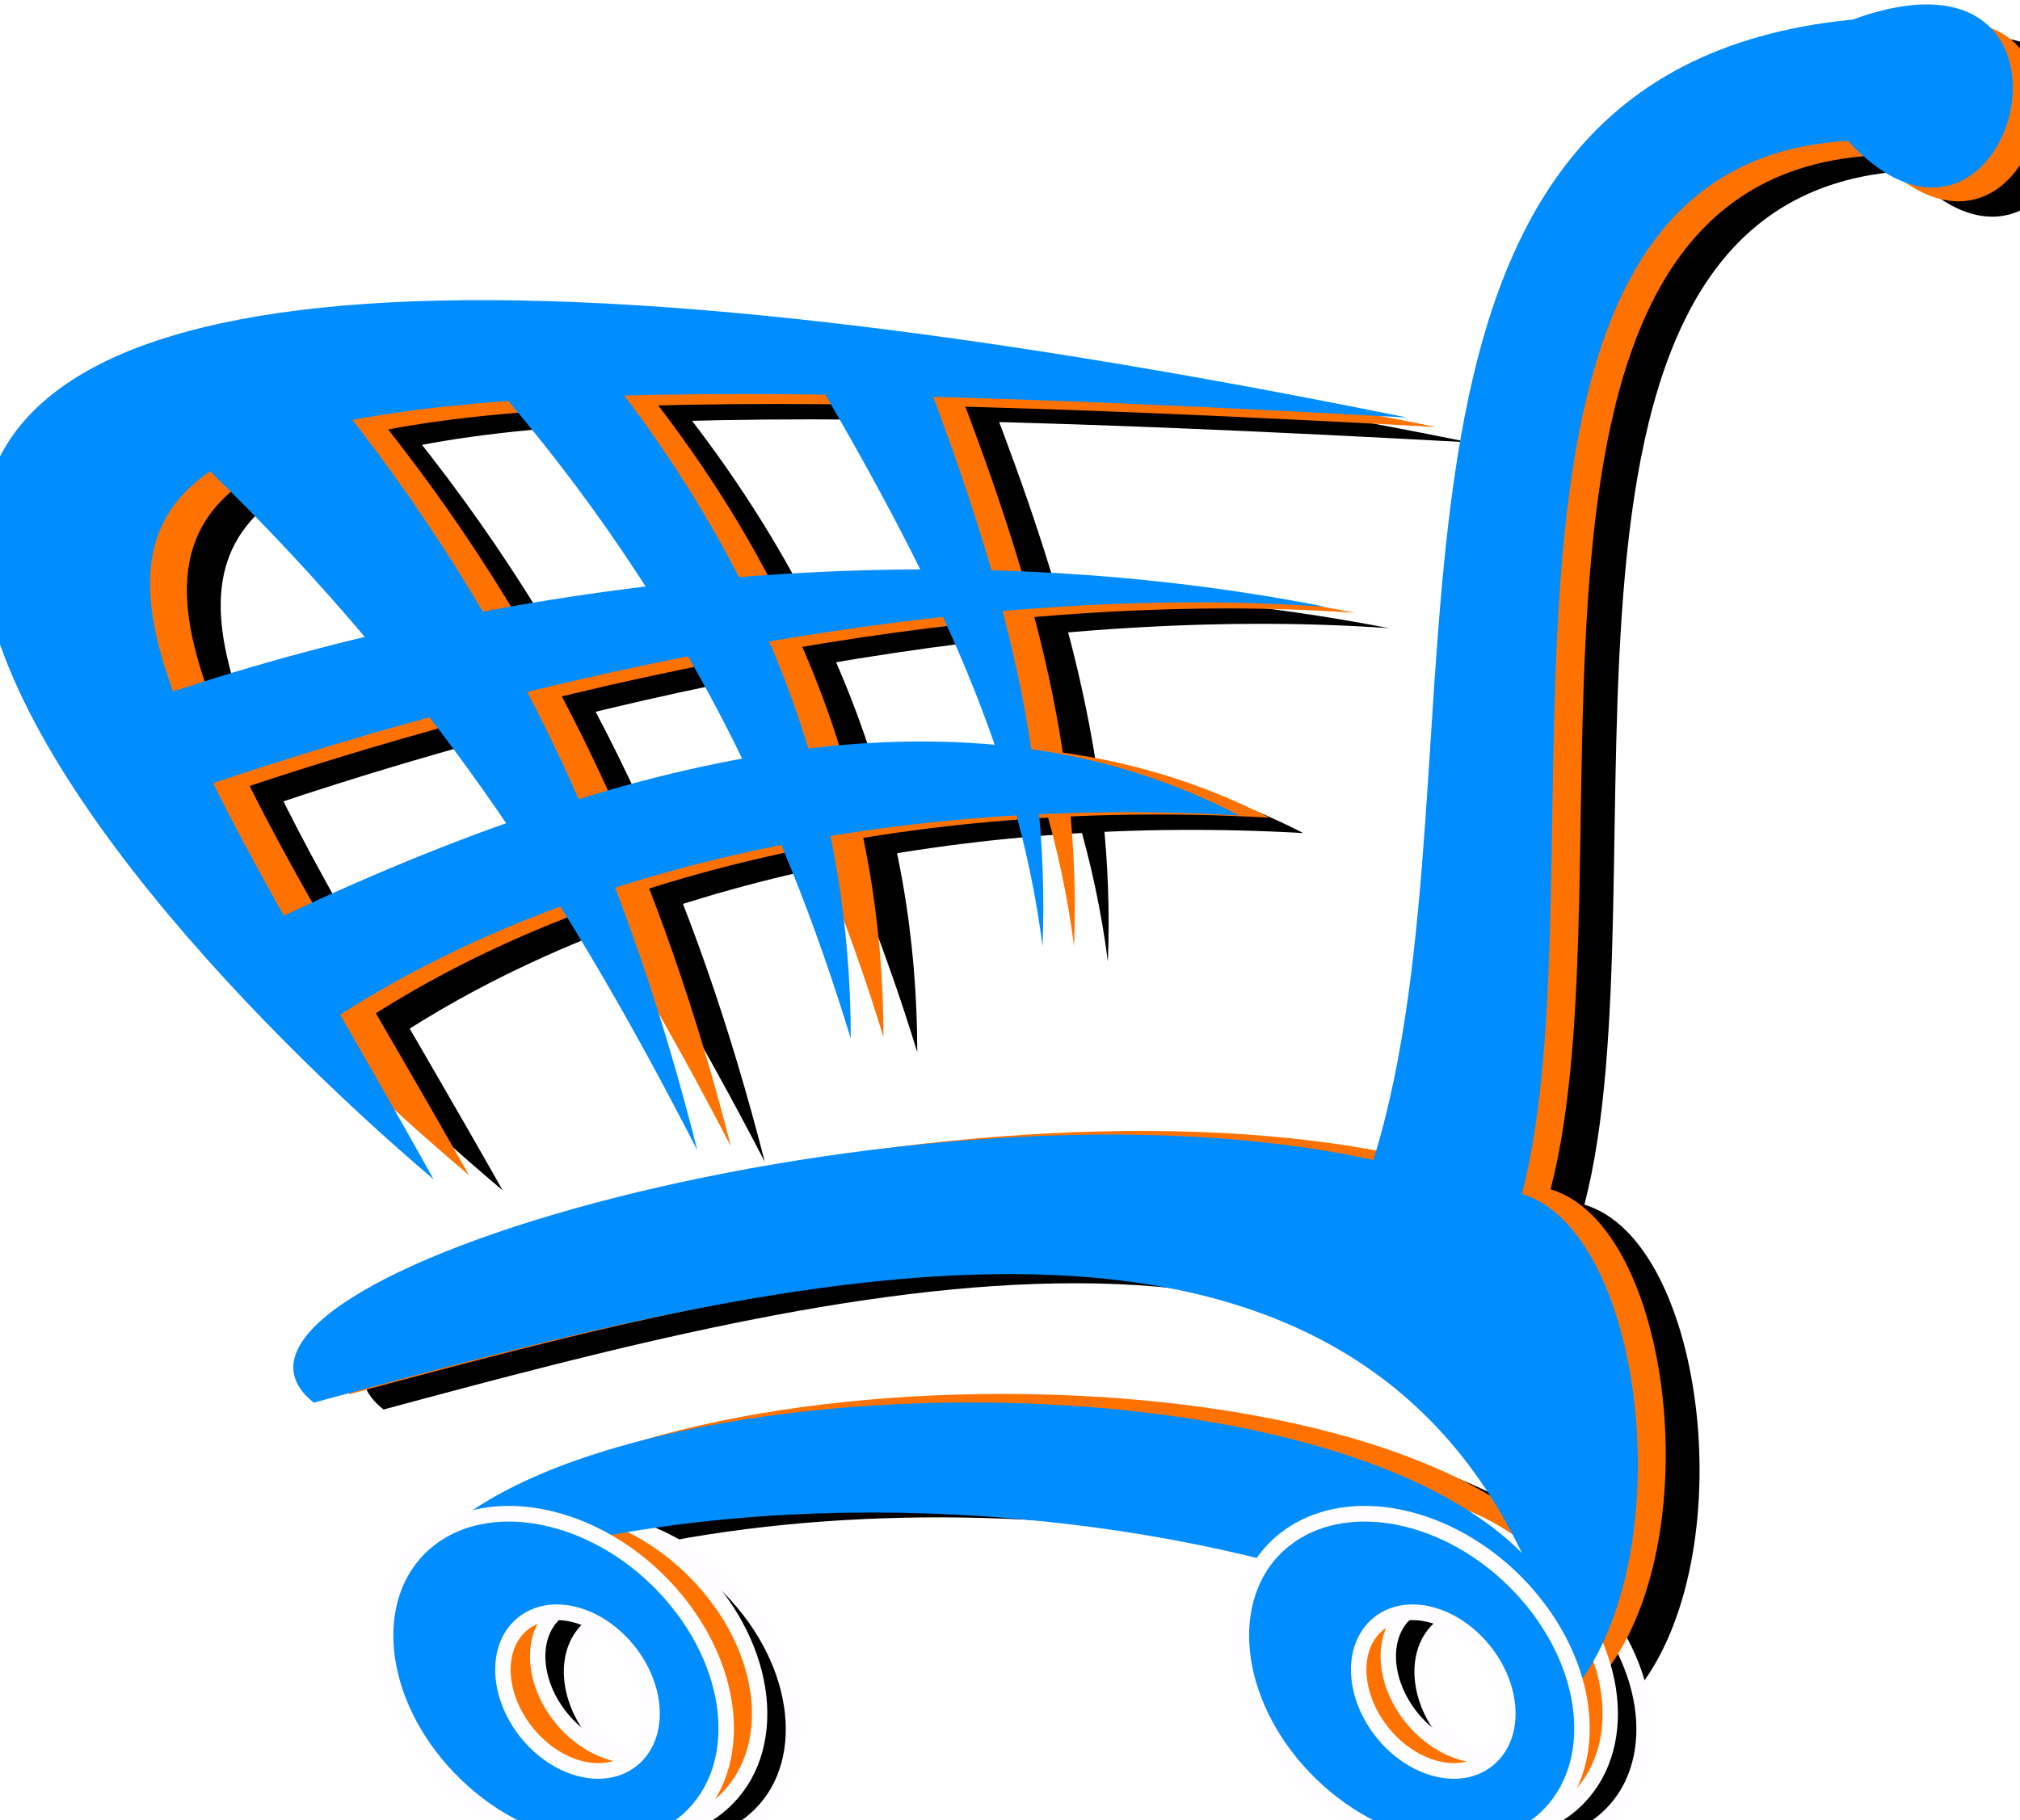
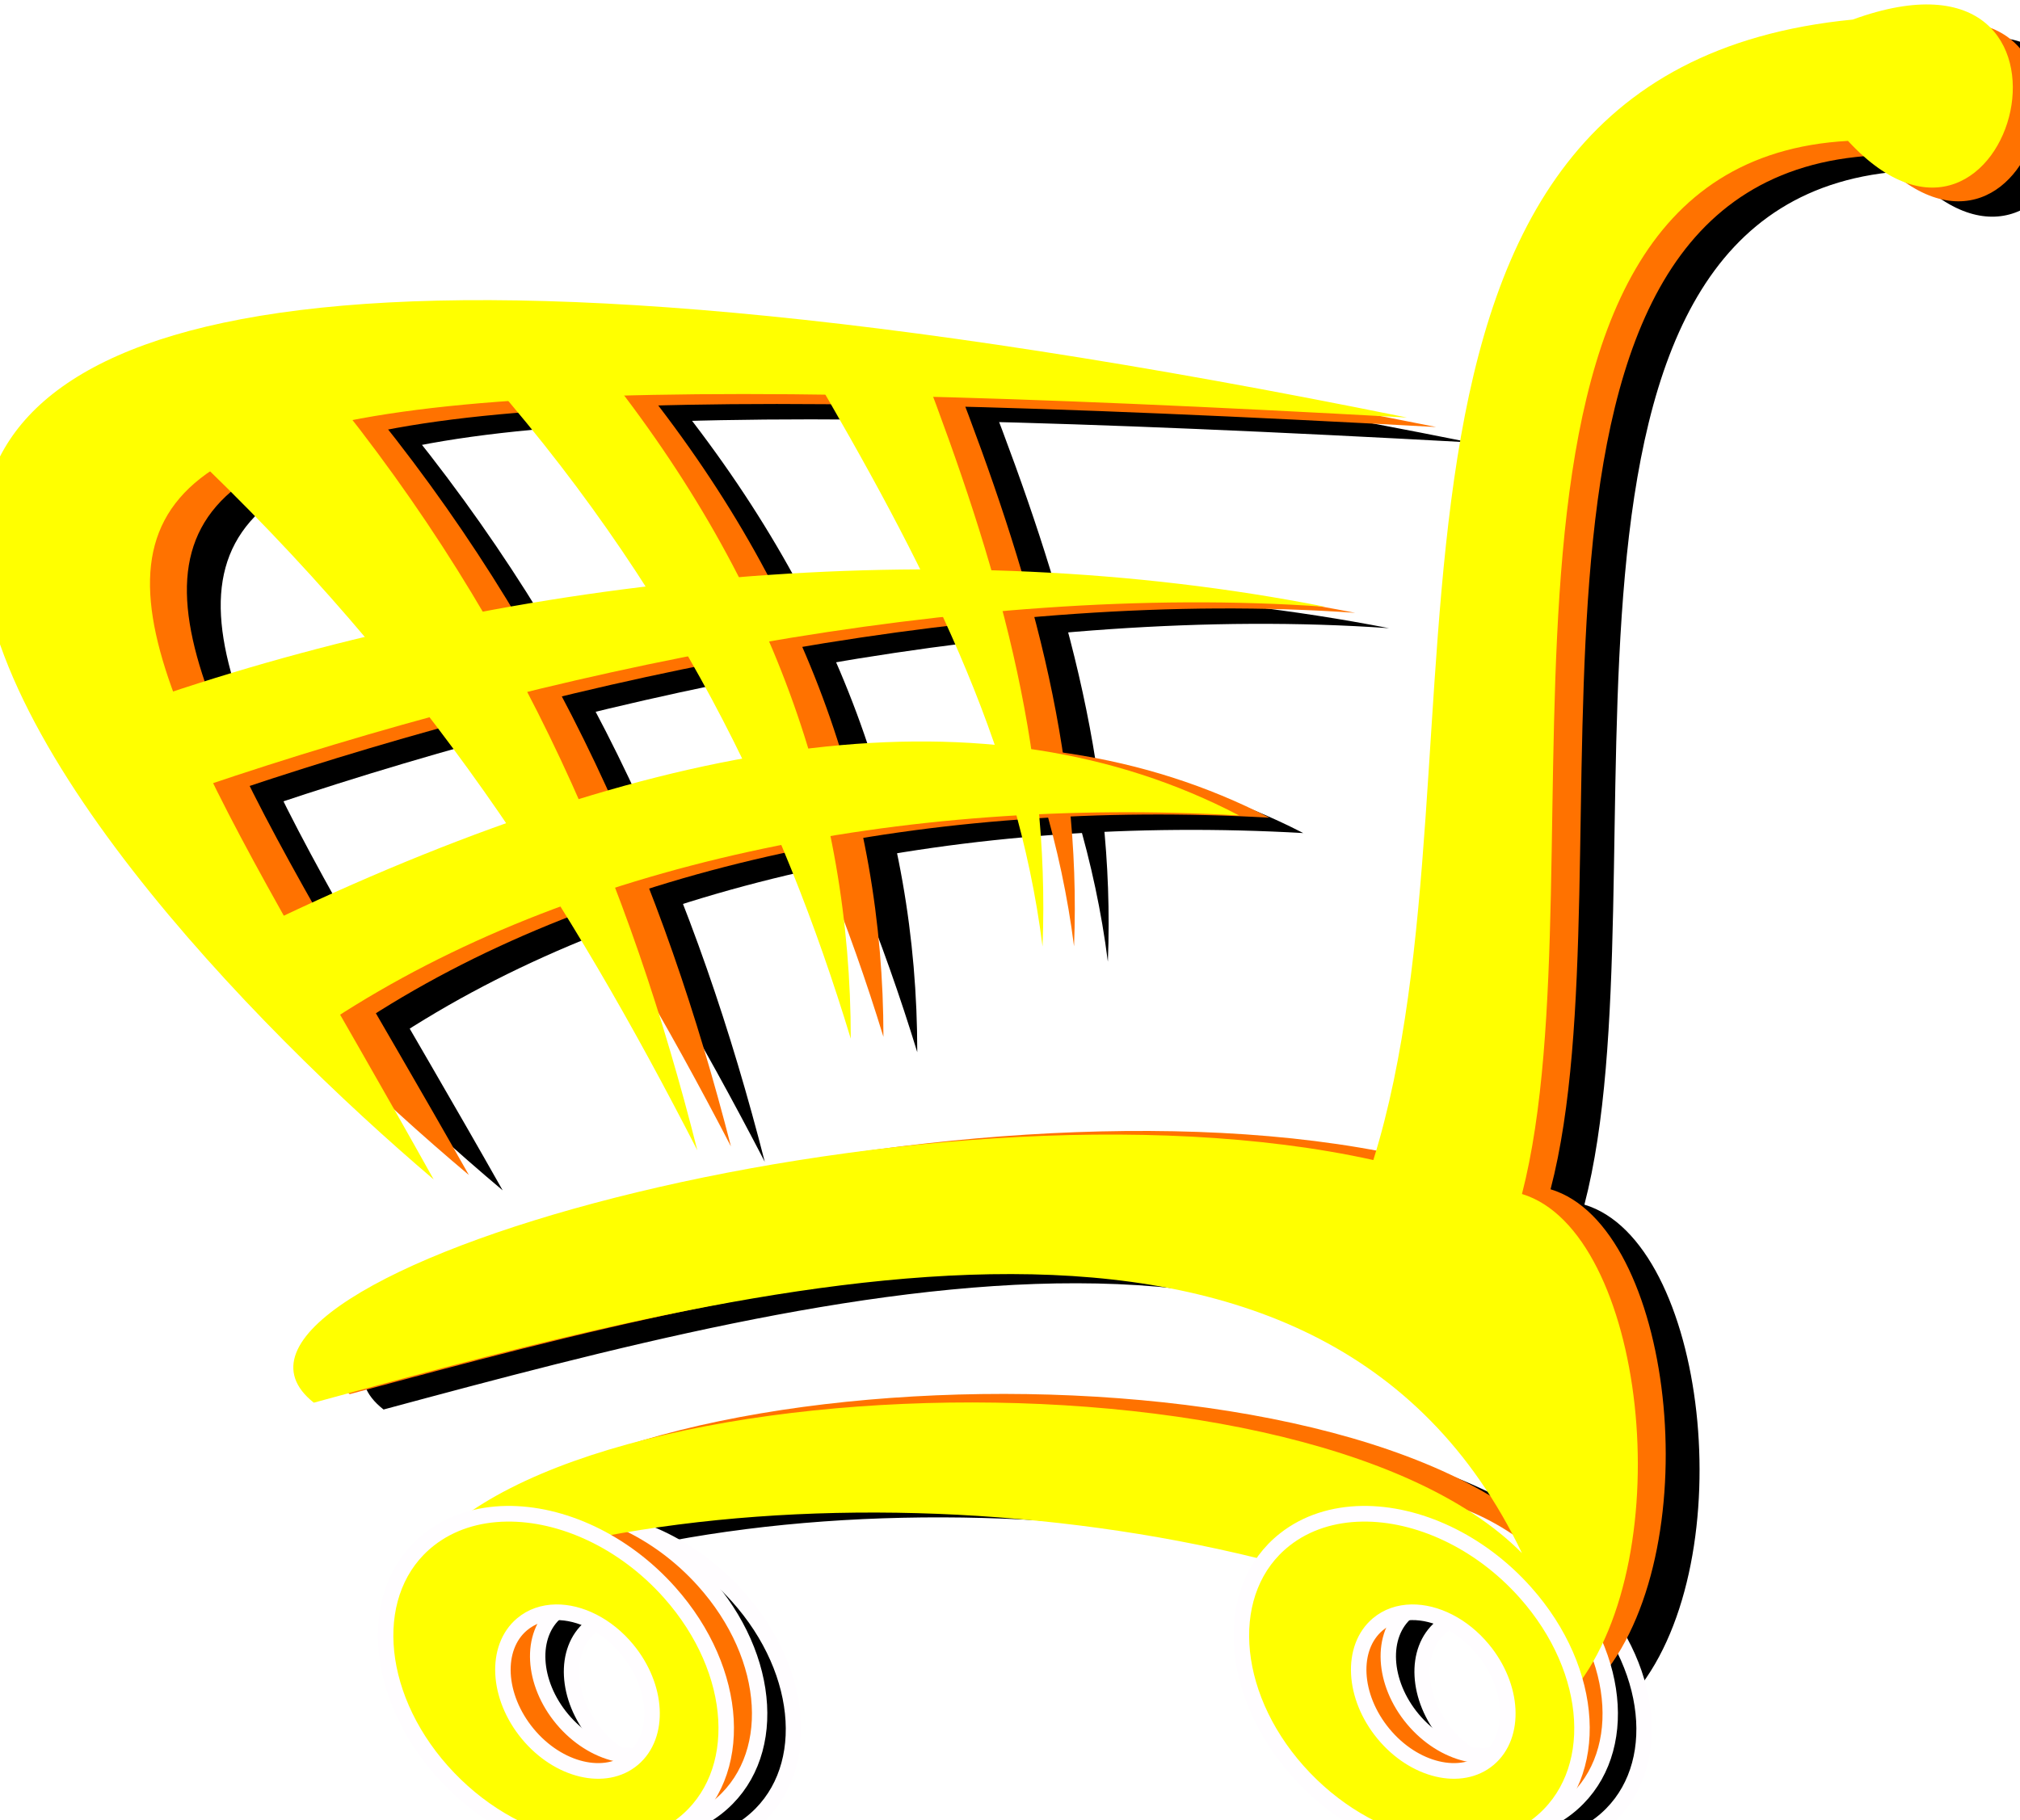
- <svg xmlns="http://www.w3.org/2000/svg" width="656.805" height="591.752">
-   <g>
-     <g id="svg_13">
-       <g id="svg_14" transform="matrix(0.547803,0,0,0.547803,165.303,314.126) ">
-         <path id="svg_15" fill="#000000" fill-rule="nonzero" stroke-width="30" stroke-linecap="round" stroke-linejoin="round" stroke-miterlimit="4" stroke-dashoffset="0" d="m-23.185,376.527c190.447,-82.024 519.488,-59.397 692.965,53.74c63.168,-78.253 41.484,-266.815 -31.113,-288.5c49.969,-191.39 -49.969,-600.569 192.333,-613.769c97.109,103.709 157.449,-126.336 2.828,-70.711c-319.583,30.77 -208.156,428.583 -282.843,664.68c-267.758,-58.454 -716.535,69.768 -625.082,141.421c265.872,-71.653 593.97,-157.449 712.764,87.681c-131.993,-131.993 -620.368,-108.423 -661.852,25.456z" />
-         <g id="svg_16" fill="#000000">
-           <path id="svg_17" fill="#000000" fill-rule="nonzero" stroke-width="30" stroke-linecap="round" stroke-linejoin="round" stroke-miterlimit="4" stroke-dashoffset="0" d="m-3.386,133.282c-212.132,-178.191 -690.585,-697.503 574.171,-444.063c-930.553,-50.912 -808.93,28.284 -574.171,444.063z" />
-           <path id="svg_18" fill="#000000" fill-rule="nonzero" stroke-width="30" stroke-linecap="round" stroke-linejoin="round" stroke-miterlimit="4" stroke-dashoffset="0" d="m-161.778,-149.561c207.418,-68.825 457.263,-95.224 684.48,-50.912c-214.018,-15.084 -461.977,37.713 -661.852,104.652c-7.543,-17.913 -15.085,-35.826 -22.628,-53.74l0,0z" />
-           <path id="svg_19" fill="#000000" fill-rule="nonzero" stroke-width="30" stroke-linecap="round" stroke-linejoin="round" stroke-miterlimit="4" stroke-dashoffset="0" d="m-93.895,-19.453c10.371,19.799 20.742,39.598 31.113,59.397c140.478,-90.51 334.698,-130.108 534.573,-118.794c-148.021,-76.368 -335.64,-48.083 -565.685,59.397l0,0z" />
-           <path id="svg_20" fill="#000000" fill-rule="nonzero" stroke-width="30" stroke-linecap="round" stroke-linejoin="round" stroke-miterlimit="4" stroke-dashoffset="0" d="m-150.464,-293.811c27.342,-12.256 54.683,-24.513 82.025,-36.769c118.794,143.307 181.019,292.271 220.617,446.891c-75.425,-145.192 -159.335,-276.243 -302.642,-410.122l0,0z" />
-           <path id="svg_21" fill="#000000" fill-rule="nonzero" stroke-width="30" stroke-linecap="round" stroke-linejoin="round" stroke-miterlimit="4" stroke-dashoffset="0" d="m19.242,-344.722c23.57,-0.943 47.14,-1.886 70.711,-2.829c107.481,130.108 152.735,263.044 152.735,398.808c-40.54,-131.993 -103.709,-263.986 -223.445,-395.979l0,0z" />
-           <path id="svg_22" fill="#000000" fill-rule="nonzero" stroke-width="30" stroke-linecap="round" stroke-linejoin="round" stroke-miterlimit="4" stroke-dashoffset="0" d="m217.232,-341.894c22.627,0.943 45.255,1.886 67.882,2.828c43.369,112.194 75.425,218.732 70.711,336.583c-15.085,-118.794 -69.768,-223.446 -138.593,-339.411z" />
-         </g>
-         <path id="svg_23" fill="#000000" fill-rule="nonzero" stroke="#fffdff" stroke-width="9.127" stroke-linecap="round" stroke-linejoin="round" stroke-miterlimit="4" stroke-dashoffset="0" d="m39.55,328.132c-17.018,0.244 -32.895,5.086 -45.625,14.968c-37.032,28.749 -33.575,89.261 7.719,135.094c41.294,45.833 104.875,59.717 141.906,30.969c37.032,-28.748 33.576,-89.292 -7.718,-135.125c-27.099,-30.078 -63.792,-46.372 -96.282,-45.906l0,0zm29.125,57.406c14.227,-0.22 30.29,7.499 42.157,21.687c18.082,21.622 19.622,50.157 3.406,63.719c-16.216,13.562 -44.074,7.028 -62.156,-14.594c-18.082,-21.621 -19.591,-50.188 -3.375,-63.75c5.574,-4.661 12.517,-6.947 19.969,-7.062z" />
-         <path id="svg_24" fill="#000000" fill-rule="nonzero" stroke="#fffdff" stroke-width="9.127" stroke-linecap="round" stroke-linejoin="round" stroke-miterlimit="4" stroke-dashoffset="0" d="m544.426,328.132c-17.018,0.244 -32.895,5.086 -45.625,14.969c-37.032,28.748 -33.575,89.261 7.719,135.094c41.294,45.833 104.875,59.717 141.906,30.969c37.032,-28.749 33.575,-89.292 -7.719,-135.125c-27.099,-30.078 -63.792,-46.372 -96.281,-45.906zm29.125,57.406c14.227,-0.22 30.29,7.499 42.156,21.688c18.082,21.621 19.622,50.157 3.406,63.719c-16.216,13.562 -44.074,7.027 -62.156,-14.594c-18.082,-21.621 -19.591,-50.188 -3.375,-63.75c5.574,-4.662 12.517,-6.948 19.969,-7.062z" />
+ <svg xmlns="http://www.w3.org/2000/svg" width="656.805" height="591.752" version="1.1" id="svg907">
+   <defs id="defs911" />
+   <g id="svg_13">
+     <g transform="matrix(0.547803,0,0,0.547803,165.303,314.126)" id="svg_14">
+       <path style="fill:#000000;fill-rule:nonzero;stroke-width:30;stroke-linecap:round;stroke-linejoin:round;stroke-miterlimit:4;stroke-dashoffset:0" d="m -23.185,376.527 c 190.447,-82.024 519.488,-59.397 692.965,53.74 63.168,-78.253 41.484,-266.815 -31.113,-288.5 49.969,-191.39 -49.969,-600.569 192.333,-613.769 97.109,103.709 157.449,-126.336 2.828,-70.711 -319.583,30.77 -208.156,428.583 -282.843,664.68 C 283.228,63.514 -165.549,191.736 -74.096,263.389 191.776,191.736 519.873,105.94 638.667,351.071 506.674,219.077 18.299,242.648 -23.185,376.527 Z" stroke-miterlimit="4" id="svg_15" />
+       <g style="fill:#000000" id="svg_16">
+         <path style="fill:#000000;fill-rule:nonzero;stroke-width:30;stroke-linecap:round;stroke-linejoin:round;stroke-miterlimit:4;stroke-dashoffset:0" d="m -3.386,133.282 c -212.132,-178.191 -690.585,-697.503 574.171,-444.063 -930.553,-50.912 -808.93,28.284 -574.171,444.063 z" stroke-miterlimit="4" id="svg_17" />
+         <path style="fill:#000000;fill-rule:nonzero;stroke-width:30;stroke-linecap:round;stroke-linejoin:round;stroke-miterlimit:4;stroke-dashoffset:0" d="m -161.778,-149.561 c 207.418,-68.825 457.263,-95.224 684.48,-50.912 -214.018,-15.084 -461.977,37.713 -661.852,104.652 -7.543,-17.913 -15.085,-35.826 -22.628,-53.74 z" stroke-miterlimit="4" id="svg_18" />
+         <path style="fill:#000000;fill-rule:nonzero;stroke-width:30;stroke-linecap:round;stroke-linejoin:round;stroke-miterlimit:4;stroke-dashoffset:0" d="m -93.895,-19.453 c 10.371,19.799 20.742,39.598 31.113,59.397 140.478,-90.51 334.698,-130.108 534.573,-118.794 -148.021,-76.368 -335.64,-48.083 -565.685,59.397 z" stroke-miterlimit="4" id="svg_19" />
+         <path style="fill:#000000;fill-rule:nonzero;stroke-width:30;stroke-linecap:round;stroke-linejoin:round;stroke-miterlimit:4;stroke-dashoffset:0" d="m -150.464,-293.811 c 27.342,-12.256 54.683,-24.513 82.025,-36.769 C 50.354,-187.273 112.58,-38.309 152.178,116.311 76.753,-28.881 -7.157,-159.932 -150.464,-293.811 Z" stroke-miterlimit="4" id="svg_20" />
+         <path style="fill:#000000;fill-rule:nonzero;stroke-width:30;stroke-linecap:round;stroke-linejoin:round;stroke-miterlimit:4;stroke-dashoffset:0" d="M 19.242,-344.722 C 42.812,-345.665 66.382,-346.608 89.952,-347.551 197.433,-217.443 242.687,-84.507 242.687,51.258 202.147,-80.736 138.978,-212.729 19.242,-344.722 Z" stroke-miterlimit="4" id="svg_21" />
+         <path style="fill:#000000;fill-rule:nonzero;stroke-width:30;stroke-linecap:round;stroke-linejoin:round;stroke-miterlimit:4;stroke-dashoffset:0" d="m 217.232,-341.894 c 22.627,0.943 45.255,1.886 67.882,2.828 43.369,112.194 75.425,218.732 70.711,336.583 -15.085,-118.794 -69.768,-223.446 -138.593,-339.411 z" stroke-miterlimit="4" id="svg_22" />
      </g>
+       <path style="fill:#000000;fill-rule:nonzero;stroke:#fffdff;stroke-width:9.127;stroke-linecap:round;stroke-linejoin:round;stroke-miterlimit:4;stroke-dashoffset:0" d="M 39.55,328.132 C 22.532,328.376 6.655,333.218 -6.075,343.1 -43.106,371.849 -39.65,432.361 1.644,478.194 42.938,524.027 106.519,537.911 143.55,509.163 180.582,480.415 177.126,419.871 135.832,374.038 108.733,343.96 72.04,327.666 39.55,328.132 Z m 29.125,57.406 c 14.227,-0.22 30.29,7.499 42.157,21.687 18.082,21.622 19.622,50.157 3.406,63.719 -16.216,13.562 -44.074,7.028 -62.156,-14.594 -18.082,-21.621 -19.591,-50.188 -3.375,-63.75 5.574,-4.661 12.517,-6.947 19.969,-7.062 z" stroke-miterlimit="4" id="svg_23" />
+       <path style="fill:#000000;fill-rule:nonzero;stroke:#fffdff;stroke-width:9.127;stroke-linecap:round;stroke-linejoin:round;stroke-miterlimit:4;stroke-dashoffset:0" d="m 544.426,328.132 c -17.018,0.244 -32.895,5.086 -45.625,14.969 -37.032,28.748 -33.575,89.261 7.719,135.094 41.294,45.833 104.875,59.717 141.906,30.969 37.032,-28.749 33.575,-89.292 -7.719,-135.125 -27.099,-30.078 -63.792,-46.372 -96.281,-45.906 z m 29.125,57.406 c 14.227,-0.22 30.29,7.499 42.156,21.688 18.082,21.621 19.622,50.157 3.406,63.719 -16.216,13.562 -44.074,7.027 -62.156,-14.594 -18.082,-21.621 -19.591,-50.188 -3.375,-63.75 5.574,-4.662 12.517,-6.948 19.969,-7.062 z" stroke-miterlimit="4" id="svg_24" />
    </g>
-     <g id="svg_1">
-       <g id="svg_2" transform="matrix(0.547803,0,0,0.547803,165.303,314.126) ">
-         <path id="svg_3" fill="#ff7200" fill-rule="nonzero" stroke-width="30" stroke-linecap="round" stroke-linejoin="round" stroke-miterlimit="4" stroke-dashoffset="0" d="m-43.265,367.399c190.448,-82.024 519.488,-59.397 692.965,53.74c63.168,-78.253 41.483,-266.815 -31.113,-288.499c49.969,-191.391 -49.969,-600.57 192.333,-613.769c97.109,103.709 157.449,-126.336 2.828,-70.711c-319.582,30.77 -208.155,428.583 -282.842,664.681c-267.758,-58.454 -716.535,69.768 -625.083,141.421c265.873,-71.653 593.97,-157.449 712.764,87.681c-131.993,-131.993 -620.368,-108.423 -661.852,25.456l0,0z" />
-         <g id="svg_4" fill="#000000">
-           <path id="svg_5" fill="#ff7200" fill-rule="nonzero" stroke-width="30" stroke-linecap="round" stroke-linejoin="round" stroke-miterlimit="4" stroke-dashoffset="0" d="m-23.466,124.154c-212.132,-178.191 -690.585,-697.503 574.171,-444.063c-930.553,-50.912 -808.93,28.284 -574.171,444.063z" />
-           <path id="svg_6" fill="#ff7200" fill-rule="nonzero" stroke-width="30" stroke-linecap="round" stroke-linejoin="round" stroke-miterlimit="4" stroke-dashoffset="0" d="m-181.858,-158.688c207.418,-68.825 457.263,-95.224 684.48,-50.912c-214.018,-15.085 -461.977,37.712 -661.852,104.652c-7.543,-17.914 -15.085,-35.827 -22.628,-53.74l0,0z" />
-           <path id="svg_7" fill="#ff7200" fill-rule="nonzero" stroke-width="30" stroke-linecap="round" stroke-linejoin="round" stroke-miterlimit="4" stroke-dashoffset="0" d="m-113.976,-28.581c10.371,19.799 20.742,39.598 31.113,59.397c140.478,-90.51 334.697,-130.108 534.573,-118.794c-148.021,-76.367 -335.64,-48.083 -565.686,59.397l0,0z" />
-           <path id="svg_8" fill="#ff7200" fill-rule="nonzero" stroke-width="30" stroke-linecap="round" stroke-linejoin="round" stroke-miterlimit="4" stroke-dashoffset="0" d="m-170.544,-302.938c27.341,-12.257 54.683,-24.513 82.024,-36.77c118.794,143.307 181.019,292.271 220.618,446.892c-75.425,-145.193 -159.335,-276.243 -302.642,-410.122l0,0z" />
-           <path id="svg_9" fill="#ff7200" fill-rule="nonzero" stroke-width="30" stroke-linecap="round" stroke-linejoin="round" stroke-miterlimit="4" stroke-dashoffset="0" d="m-0.838,-353.85c23.57,-0.943 47.14,-1.886 70.711,-2.828c107.48,130.108 152.735,263.044 152.735,398.808c-40.541,-131.993 -103.709,-263.987 -223.446,-395.98z" />
-           <path id="svg_10" fill="#ff7200" fill-rule="nonzero" stroke-width="30" stroke-linecap="round" stroke-linejoin="round" stroke-miterlimit="4" stroke-dashoffset="0" d="m197.151,-351.021c22.627,0.943 45.255,1.886 67.882,2.828c43.369,112.194 75.425,218.732 70.711,336.583c-15.085,-118.794 -69.768,-223.446 -138.593,-339.411z" />
-         </g>
-         <path id="svg_11" fill="#ff7200" fill-rule="nonzero" stroke="#fffdff" stroke-width="9.127" stroke-linecap="round" stroke-linejoin="round" stroke-miterlimit="4" stroke-dashoffset="0" d="m19.47,319.004c-17.018,0.244 -32.895,5.086 -45.625,14.969c-37.032,28.748 -33.575,89.261 7.719,135.094c41.294,45.833 104.875,59.717 141.906,30.969c37.032,-28.748 33.575,-89.292 -7.719,-135.125c-27.099,-30.078 -63.792,-46.372 -96.281,-45.906zm29.125,57.406c14.227,-0.22 30.29,7.499 42.156,21.688c18.082,21.621 19.622,50.157 3.406,63.719c-16.216,13.562 -44.074,7.027 -62.156,-14.594c-18.082,-21.621 -19.591,-50.188 -3.375,-63.75c5.574,-4.662 12.517,-6.948 19.969,-7.062z" />
-         <path stroke="#fffdff" id="svg_12" fill="#ff7200" fill-rule="nonzero" stroke-width="9.127" stroke-linecap="round" stroke-linejoin="round" stroke-miterlimit="4" stroke-dashoffset="0" d="m524.346,319.004c-17.018,0.244 -32.895,5.086 -45.625,14.969c-37.032,28.748 -33.575,89.261 7.719,135.094c41.294,45.833 104.875,59.717 141.906,30.969c37.032,-28.748 33.575,-89.292 -7.719,-135.125c-27.099,-30.078 -63.792,-46.372 -96.281,-45.906zm29.125,57.406c14.227,-0.22 30.29,7.499 42.156,21.688c18.082,21.621 19.622,50.157 3.406,63.719c-16.216,13.562 -44.074,7.027 -62.156,-14.594c-18.082,-21.621 -19.591,-50.188 -3.375,-63.75c5.574,-4.662 12.517,-6.948 19.969,-7.062z" />
+   </g>
+   <g id="svg_1">
+     <g transform="matrix(0.547803,0,0,0.547803,165.303,314.126)" id="svg_2">
+       <path style="fill:#ff7200;fill-rule:nonzero;stroke-width:30;stroke-linecap:round;stroke-linejoin:round;stroke-miterlimit:4;stroke-dashoffset:0" d="M -43.265,367.399 C 147.183,285.375 476.223,308.002 649.7,421.139 712.868,342.886 691.183,154.324 618.587,132.64 c 49.969,-191.391 -49.969,-600.57 192.333,-613.769 97.109,103.709 157.449,-126.336 2.828,-70.711 C 494.166,-521.07 605.593,-123.257 530.906,112.841 263.148,54.387 -185.629,182.609 -94.177,254.262 171.696,182.609 499.793,96.813 618.587,341.943 486.594,209.95 -1.781,233.52 -43.265,367.399 Z" stroke-miterlimit="4" id="svg_3" />
+       <g style="fill:#000000" id="svg_4">
+         <path style="fill:#ff7200;fill-rule:nonzero;stroke-width:30;stroke-linecap:round;stroke-linejoin:round;stroke-miterlimit:4;stroke-dashoffset:0" d="m -23.466,124.154 c -212.132,-178.191 -690.585,-697.503 574.171,-444.063 -930.553,-50.912 -808.93,28.284 -574.171,444.063 z" stroke-miterlimit="4" id="svg_5" />
+         <path style="fill:#ff7200;fill-rule:nonzero;stroke-width:30;stroke-linecap:round;stroke-linejoin:round;stroke-miterlimit:4;stroke-dashoffset:0" d="M -181.858,-158.688 C 25.56,-227.513 275.405,-253.912 502.622,-209.6 288.604,-224.685 40.645,-171.888 -159.23,-104.948 c -7.543,-17.914 -15.085,-35.827 -22.628,-53.74 z" stroke-miterlimit="4" id="svg_6" />
+         <path style="fill:#ff7200;fill-rule:nonzero;stroke-width:30;stroke-linecap:round;stroke-linejoin:round;stroke-miterlimit:4;stroke-dashoffset:0" d="m -113.976,-28.581 c 10.371,19.799 20.742,39.598 31.113,59.397 C 57.616,-59.693 251.834,-99.291 451.71,-87.978 303.689,-164.345 116.07,-136.061 -113.976,-28.581 Z" stroke-miterlimit="4" id="svg_7" />
+         <path style="fill:#ff7200;fill-rule:nonzero;stroke-width:30;stroke-linecap:round;stroke-linejoin:round;stroke-miterlimit:4;stroke-dashoffset:0" d="m -170.544,-302.938 c 27.341,-12.257 54.683,-24.513 82.024,-36.77 C 30.274,-196.401 92.5,-47.437 132.098,107.184 56.673,-38.009 -27.237,-169.059 -170.544,-302.938 Z" stroke-miterlimit="4" id="svg_8" />
+         <path style="fill:#ff7200;fill-rule:nonzero;stroke-width:30;stroke-linecap:round;stroke-linejoin:round;stroke-miterlimit:4;stroke-dashoffset:0" d="m -0.838,-353.85 c 23.57,-0.943 47.14,-1.886 70.711,-2.828 C 177.352,-226.571 222.607,-93.634 222.607,42.13 182.067,-89.863 118.898,-221.856 -0.838,-353.85 Z" stroke-miterlimit="4" id="svg_9" />
+         <path style="fill:#ff7200;fill-rule:nonzero;stroke-width:30;stroke-linecap:round;stroke-linejoin:round;stroke-miterlimit:4;stroke-dashoffset:0" d="m 197.151,-351.021 c 22.627,0.943 45.255,1.886 67.882,2.828 43.369,112.194 75.425,218.732 70.711,336.583 -15.085,-118.794 -69.768,-223.446 -138.593,-339.411 z" stroke-miterlimit="4" id="svg_10" />
      </g>
+       <path style="fill:#ff7200;fill-rule:nonzero;stroke:#fffdff;stroke-width:9.127;stroke-linecap:round;stroke-linejoin:round;stroke-miterlimit:4;stroke-dashoffset:0" d="m 19.47,319.004 c -17.018,0.244 -32.895,5.086 -45.625,14.969 -37.032,28.748 -33.575,89.261 7.719,135.094 41.294,45.833 104.875,59.717 141.906,30.969 37.032,-28.748 33.575,-89.292 -7.719,-135.125 C 88.652,334.833 51.96,318.539 19.47,319.004 Z m 29.125,57.406 c 14.227,-0.22 30.29,7.499 42.156,21.688 18.082,21.621 19.622,50.157 3.406,63.719 -16.216,13.562 -44.074,7.027 -62.156,-14.594 -18.082,-21.621 -19.591,-50.188 -3.375,-63.75 5.574,-4.662 12.517,-6.948 19.969,-7.062 z" stroke-miterlimit="4" id="svg_11" />
+       <path style="fill:#ff7200;fill-rule:nonzero;stroke:#fffdff;stroke-width:9.127;stroke-linecap:round;stroke-linejoin:round;stroke-miterlimit:4;stroke-dashoffset:0" d="m 524.346,319.004 c -17.018,0.244 -32.895,5.086 -45.625,14.969 -37.032,28.748 -33.575,89.261 7.719,135.094 41.294,45.833 104.875,59.717 141.906,30.969 37.032,-28.748 33.575,-89.292 -7.719,-135.125 -27.099,-30.078 -63.792,-46.372 -96.281,-45.906 z m 29.125,57.406 c 14.227,-0.22 30.29,7.499 42.156,21.688 18.082,21.621 19.622,50.157 3.406,63.719 -16.216,13.562 -44.074,7.027 -62.156,-14.594 -18.082,-21.621 -19.591,-50.188 -3.375,-63.75 5.574,-4.662 12.517,-6.948 19.969,-7.062 z" stroke-miterlimit="4" id="svg_12" />
    </g>
-     <g id="layer1">
-       <g transform="matrix(0.551139,0,0,0.558029,162.31,319.99) " id="g3257">
-         <path fill="#008dff" fill-rule="nonzero" stroke-width="30" stroke-linecap="round" stroke-linejoin="round" stroke-miterlimit="4" stroke-dashoffset="0" d="m-58.451,357.209c190.447,-82.024 519.488,-59.397 692.965,53.74c63.168,-78.253 41.484,-266.815 -31.113,-288.5c49.969,-191.39 -49.969,-600.569 192.333,-613.769c97.109,103.709 157.449,-126.336 2.828,-70.711c-319.583,30.77 -208.156,428.583 -282.843,664.68c-267.758,-58.454 -716.535,69.768 -625.082,141.421c265.872,-71.653 593.97,-157.449 712.764,87.681c-131.993,-131.993 -620.368,-108.423 -661.852,25.456z" id="path3176" />
-         <g fill="#000000" id="g3249">
-           <path fill="#008dff" fill-rule="nonzero" stroke-width="30" stroke-linecap="round" stroke-linejoin="round" stroke-miterlimit="4" stroke-dashoffset="0" id="path3202" d="m-38.652,113.965c-212.132,-178.191 -690.585,-697.503 574.171,-444.063c-930.553,-50.912 -808.93,28.284 -574.171,444.063z" />
-           <path fill="#008dff" fill-rule="nonzero" stroke-width="30" stroke-linecap="round" stroke-linejoin="round" stroke-miterlimit="4" stroke-dashoffset="0" id="path3204" d="m-197.045,-168.879c207.418,-68.825 457.263,-95.223 684.48,-50.911c-214.018,-15.085 -461.977,37.712 -661.852,104.651c-7.543,-17.913 -15.085,-35.826 -22.628,-53.74l0,0z" />
-           <path fill="#008dff" fill-rule="nonzero" stroke-width="30" stroke-linecap="round" stroke-linejoin="round" stroke-miterlimit="4" stroke-dashoffset="0" id="path3206" d="m-129.162,-38.771c10.371,19.799 20.741,39.598 31.112,59.397c140.479,-90.51 334.698,-130.108 534.573,-118.794c-148.021,-76.367 -335.64,-48.083 -565.685,59.397l0,0z" />
-           <path fill="#008dff" fill-rule="nonzero" stroke-width="30" stroke-linecap="round" stroke-linejoin="round" stroke-miterlimit="4" stroke-dashoffset="0" id="path3208" d="m-185.731,-313.128c27.341,-12.257 54.683,-24.513 82.024,-36.77c118.794,143.307 181.019,292.271 220.617,446.891c-75.425,-145.193 -159.335,-276.243 -302.642,-410.122z" />
-           <path fill="#008dff" fill-rule="nonzero" stroke-width="30" stroke-linecap="round" stroke-linejoin="round" stroke-miterlimit="4" stroke-dashoffset="0" id="path3210" d="m-16.025,-364.04c23.57,-0.943 47.14,-1.886 70.711,-2.828c107.48,130.108 152.735,263.044 152.735,398.808c-40.541,-131.993 -103.709,-263.987 -223.446,-395.98z" />
-           <path fill="#008dff" fill-rule="nonzero" stroke-width="30" stroke-linecap="round" stroke-linejoin="round" stroke-miterlimit="4" stroke-dashoffset="0" id="path3212" d="m181.965,-361.211c22.627,0.943 45.255,1.886 67.882,2.828c43.369,112.194 75.425,218.732 70.711,336.583c-15.085,-118.794 -69.768,-223.446 -138.593,-339.411z" />
-         </g>
-         <path fill="#008dff" fill-rule="nonzero" stroke="#fffdff" stroke-width="9.127" stroke-linecap="round" stroke-linejoin="round" stroke-miterlimit="4" stroke-dashoffset="0" d="m4.284,308.814c-17.018,0.244 -32.895,5.086 -45.625,14.969c-37.032,28.748 -33.575,89.261 7.719,135.094c41.294,45.833 104.875,59.717 141.906,30.969c37.032,-28.748 33.575,-89.292 -7.719,-135.125c-27.099,-30.078 -63.792,-46.372 -96.281,-45.906zm29.125,57.406c14.227,-0.22 30.29,7.499 42.156,21.688c18.082,21.621 19.622,50.157 3.406,63.719c-16.216,13.562 -44.074,7.027 -62.156,-14.594c-18.082,-21.621 -19.591,-50.188 -3.375,-63.75c5.574,-4.662 12.517,-6.948 19.969,-7.062z" id="path3234" />
-         <path fill="#008dff" fill-rule="nonzero" stroke="#fffdff" stroke-width="9.127" stroke-linecap="round" stroke-linejoin="round" stroke-miterlimit="4" stroke-dashoffset="0" d="m509.159,308.814c-17.018,0.244 -32.895,5.086 -45.625,14.969c-37.032,28.748 -33.575,89.261 7.719,135.094c41.294,45.833 104.875,59.717 141.906,30.969c37.032,-28.748 33.575,-89.292 -7.719,-135.125c-27.099,-30.078 -63.792,-46.372 -96.281,-45.906zm29.125,57.406c14.227,-0.22 30.29,7.499 42.156,21.688c18.082,21.621 19.622,50.157 3.406,63.719c-16.216,13.562 -44.074,7.027 -62.156,-14.594c-18.082,-21.621 -19.591,-50.188 -3.375,-63.75c5.574,-4.662 12.517,-6.948 19.969,-7.062z" id="path3243" />
+   </g>
+   <g id="layer1" style="fill:#ffff00">
+     <g id="g3257" transform="matrix(0.551139,0,0,0.558029,162.31,319.99)" style="fill:#ffff00">
+       <path style="fill:#ffff00;fill-rule:nonzero;stroke-width:30;stroke-linecap:round;stroke-linejoin:round;stroke-miterlimit:4;stroke-dashoffset:0" id="path3176" d="M -58.451,357.209 C 131.996,275.185 461.036,297.812 634.513,410.949 697.682,332.696 675.997,144.134 603.401,122.45 653.37,-68.94 553.432,-478.12 795.734,-491.319 892.843,-387.61 953.183,-617.655 798.562,-562.029 478.979,-531.26 590.406,-133.447 515.719,102.651 247.962,44.197 -200.815,172.419 -109.363,244.072 156.509,172.419 484.607,86.623 603.401,331.753 471.407,199.76 -16.968,223.33 -58.451,357.209 Z" stroke-miterlimit="4" />
+       <g style="fill:#ffff00" id="g3249">
+         <path style="fill:#ffff00;fill-rule:nonzero;stroke-width:30;stroke-linecap:round;stroke-linejoin:round;stroke-miterlimit:4;stroke-dashoffset:0" d="M -38.652,113.965 C -250.784,-64.226 -729.237,-583.538 535.518,-330.098 -395.034,-381.01 -273.412,-301.814 -38.652,113.965 Z" id="path3202" stroke-miterlimit="4" />
+         <path style="fill:#ffff00;fill-rule:nonzero;stroke-width:30;stroke-linecap:round;stroke-linejoin:round;stroke-miterlimit:4;stroke-dashoffset:0" d="m -197.045,-168.879 c 207.418,-68.825 457.263,-95.223 684.48,-50.911 -214.018,-15.085 -461.977,37.712 -661.852,104.651 -7.543,-17.913 -15.085,-35.826 -22.628,-53.74 z" id="path3204" stroke-miterlimit="4" />
+         <path style="fill:#ffff00;fill-rule:nonzero;stroke-width:30;stroke-linecap:round;stroke-linejoin:round;stroke-miterlimit:4;stroke-dashoffset:0" d="m -129.162,-38.771 c 10.371,19.799 20.741,39.598 31.112,59.397 140.479,-90.51 334.698,-130.108 534.573,-118.794 -148.021,-76.367 -335.64,-48.083 -565.685,59.397 z" id="path3206" stroke-miterlimit="4" />
+         <path style="fill:#ffff00;fill-rule:nonzero;stroke-width:30;stroke-linecap:round;stroke-linejoin:round;stroke-miterlimit:4;stroke-dashoffset:0" d="m -185.731,-313.128 c 27.341,-12.257 54.683,-24.513 82.024,-36.77 C 15.088,-206.591 77.313,-57.627 116.911,96.994 41.486,-48.199 -42.424,-179.249 -185.731,-313.128 Z" id="path3208" stroke-miterlimit="4" />
+         <path style="fill:#ffff00;fill-rule:nonzero;stroke-width:30;stroke-linecap:round;stroke-linejoin:round;stroke-miterlimit:4;stroke-dashoffset:0" d="m -16.025,-364.04 c 23.57,-0.943 47.14,-1.886 70.711,-2.828 C 162.166,-236.76 207.421,-103.824 207.421,31.94 166.88,-100.053 103.712,-232.046 -16.025,-364.04 Z" id="path3210" stroke-miterlimit="4" />
+         <path style="fill:#ffff00;fill-rule:nonzero;stroke-width:30;stroke-linecap:round;stroke-linejoin:round;stroke-miterlimit:4;stroke-dashoffset:0" d="m 181.965,-361.211 c 22.627,0.943 45.255,1.886 67.882,2.828 43.369,112.194 75.425,218.732 70.711,336.583 C 305.473,-140.594 250.79,-245.246 181.965,-361.211 Z" id="path3212" stroke-miterlimit="4" />
      </g>
+       <path style="fill:#ffff00;fill-rule:nonzero;stroke:#fffdff;stroke-width:9.127;stroke-linecap:round;stroke-linejoin:round;stroke-miterlimit:4;stroke-dashoffset:0" id="path3234" d="m 4.284,308.814 c -17.018,0.244 -32.895,5.086 -45.625,14.969 -37.032,28.748 -33.575,89.261 7.719,135.094 41.294,45.833 104.875,59.717 141.906,30.969 37.032,-28.748 33.575,-89.292 -7.719,-135.125 C 73.466,324.643 36.773,308.349 4.284,308.814 Z m 29.125,57.406 c 14.227,-0.22 30.29,7.499 42.156,21.688 18.082,21.621 19.622,50.157 3.406,63.719 -16.216,13.562 -44.074,7.027 -62.156,-14.594 -18.082,-21.621 -19.591,-50.188 -3.375,-63.75 5.574,-4.662 12.517,-6.948 19.969,-7.062 z" stroke-miterlimit="4" />
+       <path style="fill:#ffff00;fill-rule:nonzero;stroke:#fffdff;stroke-width:9.127;stroke-linecap:round;stroke-linejoin:round;stroke-miterlimit:4;stroke-dashoffset:0" id="path3243" d="m 509.159,308.814 c -17.018,0.244 -32.895,5.086 -45.625,14.969 -37.032,28.748 -33.575,89.261 7.719,135.094 41.294,45.833 104.875,59.717 141.906,30.969 37.032,-28.748 33.575,-89.292 -7.719,-135.125 -27.099,-30.078 -63.792,-46.372 -96.281,-45.906 z m 29.125,57.406 c 14.227,-0.22 30.29,7.499 42.156,21.688 18.082,21.621 19.622,50.157 3.406,63.719 -16.216,13.562 -44.074,7.027 -62.156,-14.594 -18.082,-21.621 -19.591,-50.188 -3.375,-63.75 5.574,-4.662 12.517,-6.948 19.969,-7.062 z" stroke-miterlimit="4" />
    </g>
  </g>
</svg>
